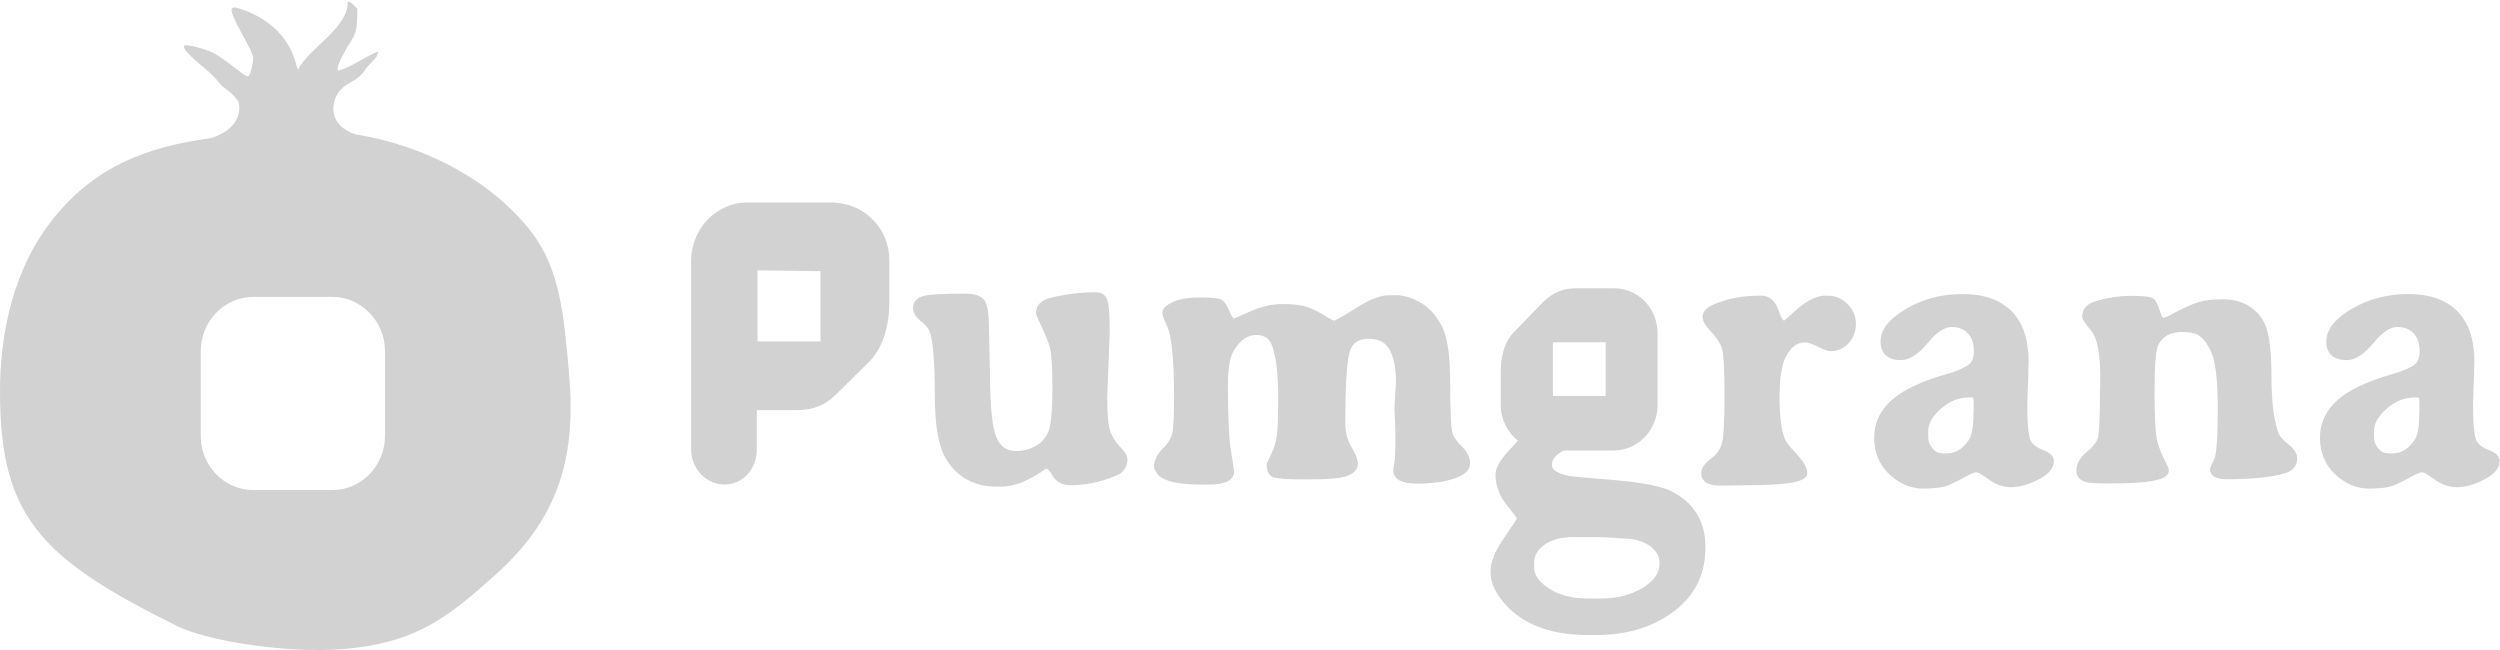
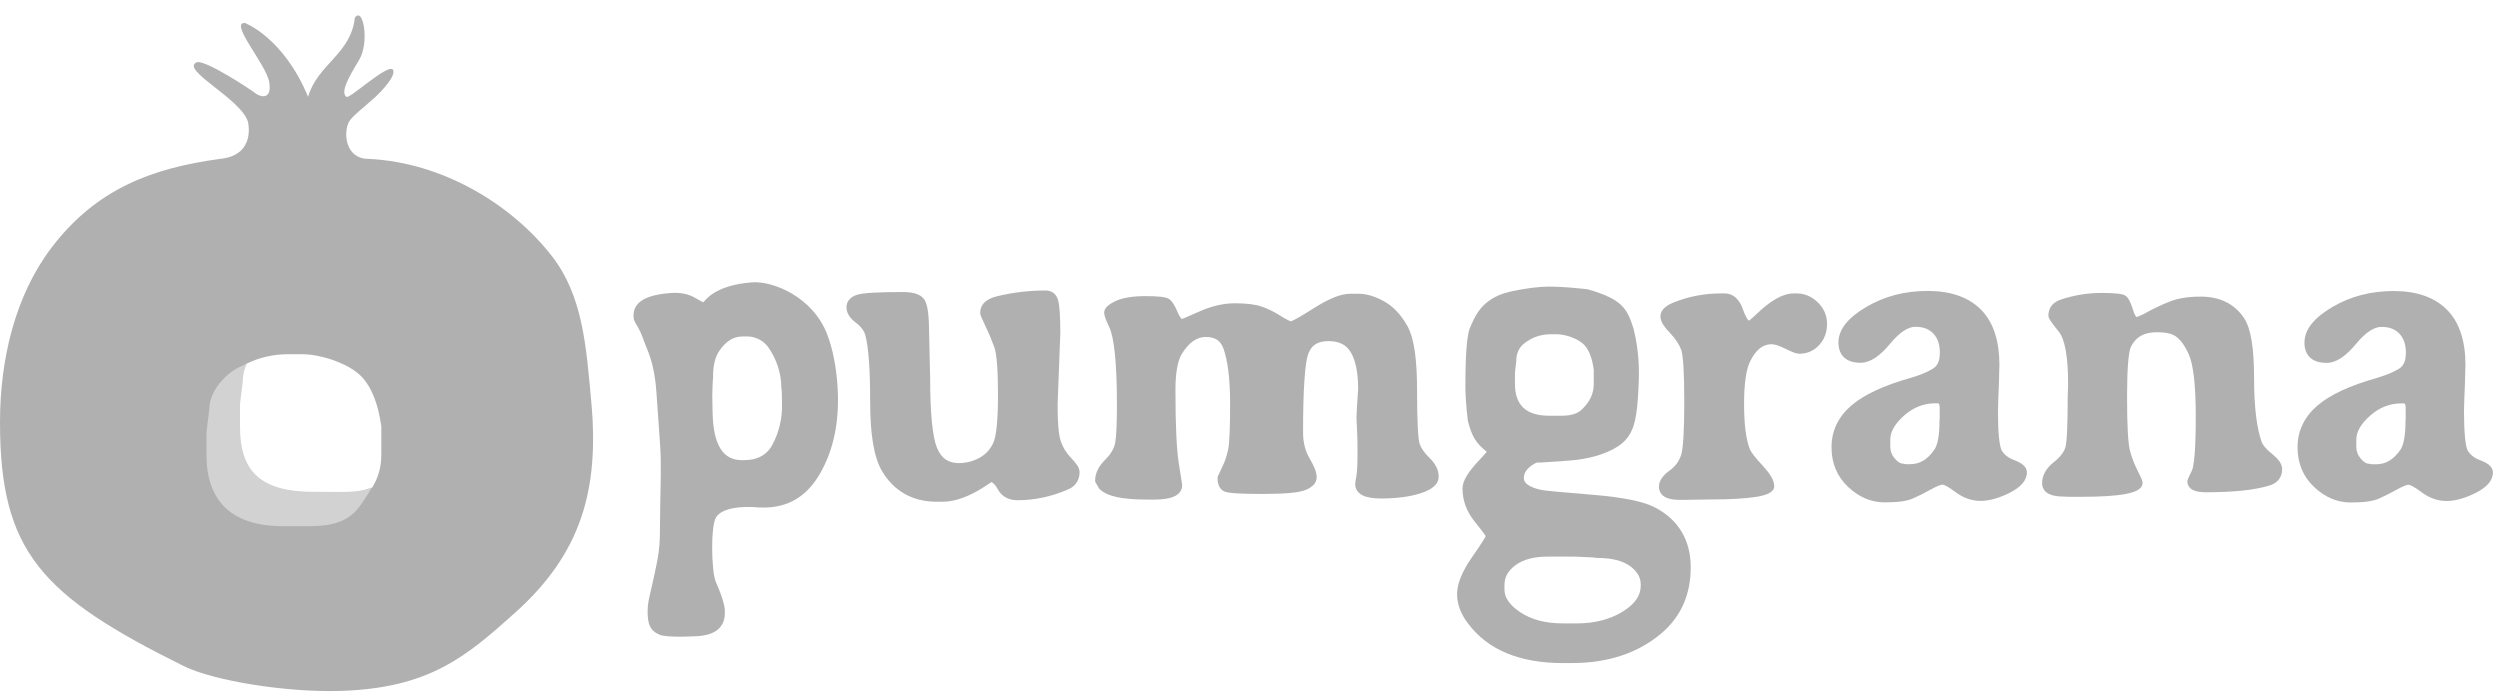
- <svg xmlns="http://www.w3.org/2000/svg" width="100px" height="26px" viewBox="0 0 100 26" version="1.1">
+ <svg xmlns="http://www.w3.org/2000/svg" width="100px" height="28px" viewBox="0 0 100 28" version="1.1">
  <defs />
-   <g id="Plugin" stroke="none" stroke-width="1" fill="none" fill-rule="evenodd">
-     <g id="Plugin-opened_bookmarks" transform="translate(-1316, -974)" fill="#d2d2d2">
-       <g id="footer" transform="translate(1008, 957)">
+   <g id="Page-1" stroke="none" stroke-width="1" fill="none" fill-rule="evenodd">
+     <g id="Plugin-opened_firstlist-ContentHover" transform="translate(-334, -858)">
+       <g id="Footer" transform="translate(26, 841)">
        <g id="Logo-grey" transform="translate(308, 17)">
-           <path d="M44.783,17.849 C44.607,17.665 44.482,17.462 44.406,17.235 C44.331,17.02 44.288,16.563 44.289,15.896 L44.39,13.256 L44.39,13.251 C44.388,12.645 44.366,12.255 44.307,12.046 C44.278,11.938 44.222,11.844 44.139,11.78 C44.057,11.718 43.954,11.689 43.845,11.691 C43.24,11.691 42.647,11.76 42.068,11.901 C41.877,11.946 41.724,12.014 41.613,12.116 C41.501,12.218 41.439,12.364 41.441,12.518 C41.446,12.587 41.466,12.62 41.497,12.701 C41.528,12.779 41.576,12.879 41.638,13.009 C41.76,13.26 41.867,13.516 41.961,13.779 C42.046,14.009 42.098,14.608 42.096,15.529 C42.098,16.45 42.033,17.051 41.93,17.281 C41.82,17.53 41.654,17.714 41.419,17.844 C41.181,17.975 40.924,18.042 40.645,18.042 C40.25,18.035 40.008,17.864 39.846,17.467 C39.688,17.071 39.599,16.209 39.599,14.918 L39.562,13.28 C39.558,12.646 39.52,12.254 39.398,12.04 C39.256,11.82 38.979,11.748 38.592,11.746 C38.129,11.746 37.755,11.756 37.473,11.772 C37.189,11.791 37,11.813 36.882,11.858 C36.667,11.928 36.516,12.098 36.52,12.314 C36.522,12.532 36.657,12.719 36.876,12.883 C37.066,13.027 37.174,13.182 37.219,13.353 C37.332,13.788 37.393,14.606 37.391,15.785 C37.393,16.977 37.527,17.819 37.825,18.33 C38.266,19.079 38.958,19.464 39.846,19.464 L39.857,19.464 L40.065,19.464 C40.501,19.463 40.984,19.292 41.52,18.961 L41.852,18.741 C41.907,18.758 41.998,18.835 42.096,19.015 C42.236,19.274 42.496,19.41 42.811,19.409 C43.449,19.409 44.073,19.274 44.684,19.008 C44.948,18.898 45.104,18.659 45.098,18.366 C45.089,18.194 44.974,18.053 44.783,17.849" id="Fill-2" />
-           <path d="M58.472,17.857 C58.281,17.674 58.161,17.498 58.102,17.333 C58.078,17.269 58.05,17.053 58.035,16.725 C58.017,16.396 58.008,15.947 58.008,15.378 C58.008,14.228 57.901,13.447 57.654,13.001 C57.42,12.584 57.134,12.275 56.792,12.088 C56.462,11.905 56.149,11.81 55.853,11.81 L55.543,11.81 C55.196,11.811 54.765,11.992 54.22,12.334 C53.955,12.503 53.746,12.628 53.598,12.711 C53.524,12.753 53.466,12.783 53.424,12.802 C53.403,12.811 53.385,12.817 53.376,12.822 L53.369,12.822 C53.355,12.821 53.312,12.808 53.255,12.779 C53.187,12.746 53.094,12.693 52.981,12.621 C52.743,12.471 52.509,12.356 52.278,12.279 C52.038,12.197 51.716,12.162 51.305,12.161 C50.885,12.161 50.448,12.263 49.997,12.462 C49.778,12.559 49.612,12.632 49.5,12.68 C49.444,12.703 49.402,12.721 49.372,12.734 C49.366,12.736 49.362,12.737 49.357,12.74 C49.348,12.735 49.334,12.725 49.313,12.7 C49.278,12.66 49.237,12.584 49.193,12.48 C49.095,12.248 49.007,12.094 48.886,12.005 C48.805,11.953 48.711,11.938 48.568,11.92 C48.426,11.905 48.243,11.898 48.013,11.898 C47.549,11.898 47.188,11.953 46.923,12.075 C46.794,12.135 46.696,12.194 46.623,12.26 C46.549,12.325 46.493,12.408 46.493,12.509 C46.498,12.634 46.562,12.781 46.681,13.04 C46.86,13.408 46.966,14.382 46.963,15.901 C46.963,16.605 46.94,17.077 46.899,17.296 C46.861,17.501 46.742,17.708 46.532,17.918 C46.293,18.152 46.16,18.413 46.16,18.693 C46.16,18.713 46.166,18.735 46.177,18.753 L46.3,18.967 L46.319,18.991 C46.602,19.275 47.169,19.379 48.048,19.384 L48.341,19.384 C48.653,19.383 48.891,19.35 49.067,19.271 C49.245,19.196 49.368,19.04 49.365,18.852 C49.363,18.824 49.36,18.813 49.354,18.774 C49.339,18.665 49.301,18.423 49.239,18.043 C49.159,17.552 49.117,16.653 49.117,15.358 C49.115,14.719 49.202,14.271 49.347,14.031 C49.615,13.594 49.906,13.401 50.237,13.399 C50.588,13.407 50.771,13.532 50.881,13.819 C51.041,14.265 51.128,14.94 51.128,15.836 C51.128,16.737 51.103,17.308 51.061,17.517 C51.016,17.741 50.956,17.929 50.885,18.083 L50.676,18.531 C50.668,18.547 50.666,18.563 50.666,18.581 C50.662,18.801 50.731,18.991 50.897,19.077 C50.995,19.123 51.132,19.137 51.371,19.156 C51.605,19.17 51.923,19.177 52.327,19.177 C53.141,19.175 53.654,19.136 53.913,19.028 C54.032,18.978 54.129,18.918 54.201,18.841 C54.272,18.765 54.316,18.665 54.314,18.561 C54.313,18.37 54.218,18.149 54.047,17.858 C53.894,17.596 53.815,17.29 53.813,16.929 C53.812,15.352 53.881,14.365 54,14.032 C54.119,13.706 54.335,13.558 54.745,13.551 C55.16,13.555 55.418,13.696 55.581,13.984 C55.749,14.284 55.84,14.728 55.84,15.316 L55.794,16.012 L55.778,16.366 L55.778,16.376 L55.809,17.046 C55.815,17.18 55.816,17.422 55.816,17.768 C55.816,18.11 55.802,18.359 55.776,18.505 C55.748,18.668 55.733,18.756 55.731,18.813 C55.728,18.994 55.839,19.152 56.006,19.23 C56.173,19.31 56.395,19.344 56.686,19.344 C57.254,19.344 57.739,19.281 58.142,19.151 C58.343,19.086 58.502,19.009 58.618,18.912 C58.731,18.814 58.805,18.685 58.803,18.54 C58.805,18.293 58.682,18.062 58.472,17.857" id="Fill-10" />
-           <path d="M73.891,12.152 C73.669,11.938 73.409,11.825 73.127,11.827 L73.005,11.827 C72.598,11.828 72.152,12.095 71.632,12.592 C71.542,12.68 71.468,12.746 71.416,12.787 C71.389,12.807 71.37,12.821 71.356,12.828 C71.343,12.818 71.312,12.787 71.277,12.728 C71.234,12.657 71.186,12.548 71.137,12.405 C71.016,12.047 70.779,11.822 70.467,11.827 L70.328,11.827 C69.718,11.827 69.135,11.938 68.583,12.162 C68.438,12.22 68.324,12.288 68.239,12.371 C68.155,12.453 68.101,12.561 68.103,12.677 C68.109,12.871 68.237,13.052 68.455,13.282 C68.661,13.495 68.796,13.703 68.87,13.905 C68.901,13.991 68.934,14.209 68.951,14.529 C68.971,14.85 68.981,15.28 68.981,15.817 C68.983,16.887 68.937,17.56 68.866,17.773 C68.789,18.003 68.652,18.191 68.44,18.345 C68.2,18.522 68.052,18.709 68.048,18.933 C68.045,19.093 68.13,19.24 68.268,19.315 C68.404,19.393 68.583,19.423 68.81,19.424 L68.955,19.424 L69.899,19.409 C70.661,19.409 71.234,19.376 71.627,19.313 C71.821,19.281 71.972,19.241 72.086,19.186 C72.141,19.157 72.189,19.126 72.228,19.083 C72.266,19.04 72.293,18.979 72.292,18.916 C72.286,18.685 72.131,18.454 71.856,18.152 C71.589,17.87 71.432,17.657 71.397,17.563 C71.258,17.222 71.182,16.664 71.182,15.901 C71.18,15.137 71.264,14.603 71.409,14.319 C71.628,13.882 71.88,13.698 72.195,13.696 C72.297,13.694 72.472,13.747 72.698,13.859 C72.939,13.978 73.088,14.043 73.214,14.047 C73.498,14.047 73.749,13.938 73.943,13.728 C74.137,13.518 74.237,13.25 74.236,12.949 C74.237,12.641 74.116,12.367 73.891,12.152" id="Fill-11" />
-           <path d="M82.021,18.168 C81.941,18.1 81.835,18.043 81.701,17.992 C81.463,17.903 81.311,17.779 81.227,17.626 C81.194,17.566 81.153,17.401 81.129,17.156 C81.105,16.91 81.092,16.582 81.092,16.171 C81.092,16.052 81.097,15.907 81.103,15.739 C81.111,15.568 81.117,15.402 81.124,15.242 L81.131,15.059 L81.131,15.055 C81.131,14.928 81.134,14.805 81.138,14.685 L81.145,14.501 L81.145,14.495 C81.145,13.6 80.923,12.907 80.461,12.444 C79.998,11.986 79.339,11.761 78.504,11.762 C77.669,11.762 76.915,11.956 76.25,12.348 C75.592,12.735 75.224,13.162 75.222,13.655 C75.22,13.887 75.289,14.086 75.438,14.218 C75.586,14.35 75.791,14.405 76.043,14.406 C76.399,14.402 76.749,14.154 77.125,13.702 C77.48,13.271 77.798,13.078 78.056,13.081 C78.349,13.082 78.559,13.166 78.715,13.333 C78.872,13.5 78.953,13.726 78.953,14.037 C78.951,14.347 78.864,14.521 78.693,14.626 C78.494,14.746 78.225,14.859 77.887,14.958 C76.882,15.242 76.147,15.583 75.677,15.995 C75.208,16.405 74.965,16.92 74.966,17.512 C74.965,18.098 75.173,18.597 75.578,18.975 C75.977,19.35 76.428,19.543 76.916,19.543 L76.919,19.543 C77.386,19.543 77.724,19.502 77.953,19.402 C78.159,19.313 78.378,19.203 78.615,19.071 C78.841,18.943 79.006,18.886 79.056,18.889 C79.066,18.887 79.127,18.904 79.209,18.95 C79.293,18.997 79.402,19.069 79.533,19.166 C79.817,19.379 80.127,19.489 80.45,19.488 C80.774,19.488 81.132,19.386 81.523,19.19 C81.719,19.089 81.875,18.981 81.984,18.858 C82.092,18.735 82.157,18.59 82.157,18.437 C82.157,18.33 82.1,18.236 82.021,18.168 L82.021,18.168 Z M77.617,18.121 C77.514,18.12 77.41,18.069 77.294,17.93 C77.181,17.795 77.129,17.651 77.129,17.48 L77.129,17.233 C77.129,16.956 77.284,16.663 77.632,16.351 C77.979,16.046 78.355,15.898 78.781,15.896 L78.874,15.896 C78.907,15.901 78.907,15.902 78.919,15.916 C78.93,15.935 78.946,15.984 78.946,16.068 L78.946,16.484 L78.94,16.559 L78.938,16.571 C78.941,17.092 78.864,17.443 78.75,17.604 C78.496,17.97 78.21,18.136 77.863,18.137 L77.699,18.137 L77.641,18.125 L77.617,18.121 L77.617,18.121 Z" id="Fill-12" />
-           <path d="M91.51,17.75 C91.294,17.58 91.172,17.425 91.134,17.313 C90.952,16.804 90.855,16.013 90.857,14.951 C90.854,13.872 90.746,13.154 90.489,12.762 C90.139,12.233 89.589,11.967 88.885,11.97 C88.439,11.97 88.06,12.029 87.748,12.152 C87.451,12.272 87.181,12.399 86.938,12.533 C86.725,12.656 86.566,12.715 86.525,12.719 C86.505,12.706 86.447,12.613 86.401,12.453 C86.324,12.214 86.258,12.057 86.157,11.96 C86.073,11.892 85.98,11.879 85.832,11.859 C85.685,11.842 85.491,11.834 85.243,11.834 C84.743,11.834 84.251,11.913 83.768,12.07 C83.622,12.116 83.501,12.189 83.414,12.293 C83.33,12.395 83.288,12.527 83.288,12.669 C83.291,12.725 83.307,12.751 83.324,12.788 C83.38,12.89 83.493,13.044 83.677,13.271 C83.883,13.516 84.017,14.171 84.013,15.199 L83.998,15.682 C83.998,16.208 83.988,16.624 83.975,16.934 C83.961,17.242 83.936,17.448 83.909,17.525 C83.859,17.693 83.72,17.879 83.479,18.069 C83.21,18.281 83.055,18.543 83.057,18.836 C83.053,19 83.146,19.148 83.288,19.222 C83.431,19.298 83.617,19.327 83.856,19.328 L84.052,19.336 L84.496,19.336 C85.214,19.336 85.755,19.303 86.124,19.234 C86.308,19.199 86.452,19.157 86.56,19.098 C86.664,19.042 86.753,18.949 86.753,18.821 C86.75,18.753 86.73,18.715 86.701,18.643 C86.671,18.574 86.628,18.485 86.571,18.375 C86.461,18.164 86.368,17.926 86.293,17.658 C86.223,17.416 86.182,16.74 86.182,15.677 C86.182,15.145 86.195,14.72 86.221,14.406 C86.244,14.093 86.288,13.885 86.324,13.816 C86.504,13.456 86.796,13.285 87.273,13.28 C87.557,13.28 87.763,13.318 87.887,13.381 C88.088,13.479 88.282,13.711 88.454,14.094 C88.618,14.453 88.712,15.226 88.711,16.375 C88.711,16.952 88.697,17.41 88.671,17.748 C88.647,18.083 88.605,18.305 88.567,18.376 C88.516,18.485 88.476,18.566 88.45,18.622 C88.438,18.651 88.427,18.674 88.421,18.691 C88.417,18.701 88.413,18.708 88.411,18.715 C88.409,18.727 88.404,18.723 88.401,18.765 C88.399,18.903 88.483,19.028 88.605,19.085 C88.727,19.145 88.88,19.168 89.077,19.17 C90.102,19.168 90.876,19.09 91.415,18.924 C91.561,18.88 91.682,18.809 91.765,18.703 C91.849,18.599 91.891,18.463 91.889,18.318 C91.885,18.11 91.742,17.938 91.51,17.75" id="Fill-13" />
-           <path d="M99.852,18.168 C99.771,18.099 99.666,18.043 99.531,17.992 C99.293,17.903 99.142,17.779 99.058,17.626 C99.025,17.566 98.983,17.401 98.961,17.156 C98.936,16.91 98.923,16.582 98.923,16.171 C98.923,16.052 98.927,15.907 98.935,15.739 C98.942,15.568 98.948,15.402 98.954,15.242 L98.961,15.059 L98.961,15.053 C98.961,14.929 98.965,14.805 98.969,14.685 L98.977,14.501 L98.977,14.495 C98.979,13.6 98.754,12.908 98.29,12.444 C97.83,11.986 97.17,11.762 96.335,11.762 C95.501,11.762 94.746,11.956 94.081,12.348 C93.421,12.735 93.056,13.162 93.051,13.655 C93.05,13.887 93.12,14.086 93.268,14.219 C93.417,14.35 93.623,14.406 93.875,14.406 C94.229,14.402 94.58,14.154 94.955,13.702 C95.309,13.271 95.627,13.078 95.887,13.081 C96.179,13.082 96.39,13.166 96.546,13.333 C96.703,13.5 96.783,13.726 96.785,14.037 C96.782,14.347 96.694,14.522 96.525,14.626 C96.326,14.746 96.056,14.859 95.717,14.958 C94.713,15.243 93.977,15.583 93.508,15.995 C93.039,16.405 92.797,16.92 92.798,17.512 C92.797,18.097 93.003,18.596 93.409,18.975 C93.808,19.35 94.26,19.543 94.747,19.543 L94.751,19.543 C95.218,19.543 95.556,19.502 95.785,19.402 C95.989,19.313 96.209,19.203 96.446,19.071 C96.672,18.943 96.835,18.886 96.885,18.889 C96.897,18.887 96.959,18.904 97.04,18.95 C97.124,18.997 97.232,19.069 97.364,19.166 C97.647,19.378 97.956,19.488 98.282,19.488 C98.607,19.488 98.962,19.386 99.354,19.19 C99.552,19.089 99.706,18.981 99.815,18.858 C99.924,18.735 99.988,18.59 99.988,18.437 C99.988,18.33 99.931,18.236 99.852,18.168 L99.852,18.168 Z M96.777,16.068 L96.777,16.484 L96.771,16.559 L96.769,16.571 C96.771,17.092 96.696,17.443 96.581,17.604 C96.327,17.97 96.041,18.136 95.695,18.137 L95.53,18.137 L95.472,18.123 L95.447,18.121 C95.344,18.12 95.241,18.069 95.125,17.93 C95.011,17.795 94.959,17.651 94.959,17.48 L94.959,17.233 C94.957,16.956 95.115,16.663 95.464,16.351 C95.808,16.046 96.186,15.898 96.612,15.896 L96.704,15.896 C96.74,15.901 96.736,15.902 96.75,15.916 C96.761,15.935 96.778,15.984 96.777,16.068 L96.777,16.068 Z" id="Fill-14" />
-           <path d="M35.573,10.391 C35.573,9.172 34.613,8.168 33.405,8.11 C33.401,8.105 33.4,8.102 33.396,8.098 L29.892,8.098 C28.662,8.098 27.645,9.151 27.645,10.422 L27.645,17.984 C27.645,18.753 28.252,19.381 28.981,19.381 C29.725,19.381 30.271,18.753 30.271,17.984 L30.271,16.405 L31.909,16.405 C32.517,16.405 33.033,16.202 33.474,15.746 L34.794,14.442 C35.305,13.931 35.583,12.995 35.571,12.1 L35.573,12.098 L35.573,10.391 L35.573,10.391 Z M32.821,13.658 L30.302,13.658 L30.302,10.814 L32.821,10.847 L32.821,13.658 L32.821,13.658 Z" id="Fill-15" />
-           <path d="M66.933,19.69 C66.504,19.455 65.737,19.3 64.609,19.207 C63.493,19.118 62.856,19.057 62.731,19.032 C62.497,18.982 62.323,18.913 62.219,18.836 C62.115,18.759 62.079,18.687 62.078,18.597 C62.078,18.395 62.194,18.219 62.483,18.055 C62.496,18.046 62.528,18.034 62.571,18.021 L62.704,18.021 L62.704,18.02 L64.548,18.02 C65.521,18.02 66.302,17.197 66.302,16.203 L66.302,13.321 C66.302,12.34 65.543,11.531 64.548,11.531 L63.013,11.531 L63.013,11.532 C62.52,11.535 62.103,11.714 61.746,12.057 L60.554,13.29 C60.205,13.634 60.04,14.204 60.031,14.797 L60.029,14.799 L60.029,16.205 C60.029,16.773 60.297,17.291 60.713,17.628 C60.632,17.722 60.533,17.832 60.411,17.96 C60.031,18.369 59.825,18.687 59.821,18.971 C59.819,19.42 59.974,19.834 60.274,20.202 C60.417,20.378 60.525,20.515 60.593,20.611 C60.629,20.66 60.654,20.697 60.671,20.724 C60.674,20.727 60.676,20.731 60.677,20.734 C60.659,20.769 60.614,20.847 60.55,20.944 C60.462,21.08 60.335,21.267 60.17,21.506 C59.81,22.025 59.622,22.472 59.62,22.86 C59.62,23.231 59.756,23.594 60.02,23.94 C60.748,24.918 61.925,25.401 63.516,25.401 L63.843,25.401 C65.182,25.401 66.293,25.031 67.159,24.289 C67.862,23.684 68.219,22.874 68.217,21.886 C68.222,20.896 67.782,20.145 66.933,19.69 L66.933,19.69 Z M62.116,13.69 L64.227,13.69 L64.227,15.837 L62.116,15.837 L62.116,13.69 Z M66.379,22.565 C66.377,22.918 66.168,23.231 65.7,23.517 C65.231,23.798 64.681,23.94 64.044,23.94 L63.502,23.94 C62.876,23.94 62.364,23.804 61.958,23.538 C61.546,23.267 61.364,22.988 61.364,22.701 L61.364,22.516 C61.366,22.235 61.493,22.004 61.776,21.794 C62.055,21.59 62.441,21.484 62.943,21.484 L63.957,21.484 L64.614,21.512 L64.761,21.531 L64.773,21.532 C65.313,21.532 65.715,21.636 65.981,21.828 C66.256,22.029 66.377,22.245 66.379,22.506 L66.379,22.565 L66.379,22.565 Z" id="Fill-16" />
-           <path d="M22.76,14.907 C22.56,12.703 22.428,10.793 21.245,9.266 C19.736,7.32 17.148,5.845 14.231,5.377 C12.885,4.923 13.453,3.839 13.453,3.839 C13.762,3.251 14.275,3.342 14.627,2.761 C14.687,2.663 14.992,2.366 15.051,2.286 C15.079,2.203 15.146,2.104 15.109,2.068 C14.726,2.195 13.907,2.778 13.5,2.822 C13.504,2.659 13.517,2.55 13.905,1.852 C14.321,1.301 14.277,1.028 14.297,0.349 C14.223,0.297 14.041,0.047 13.91,0.068 C13.931,1.131 12.335,1.931 11.923,2.787 C11.848,2.645 11.83,2.439 11.754,2.281 C11.377,1.206 10.396,0.559 9.413,0.295 L9.316,0.311 C9.006,0.385 10.152,2.02 10.128,2.34 C10.103,2.658 9.972,3.209 9.868,3.019 C9.976,3.215 8.93,2.291 8.505,2.101 C8.08,1.91 7.617,1.829 7.617,1.829 C6.768,1.641 8.239,2.751 8.407,2.923 C8.587,3.106 8.685,3.196 8.795,3.349 C8.903,3.502 9.418,3.778 9.544,4.095 C9.544,4.095 9.846,5.05 8.472,5.518 C5.902,5.868 3.716,6.641 1.969,8.952 C0.581,10.788 0,13.236 0,15.651 C0,20.631 1.581,22.322 7.082,25.042 C8.218,25.602 11.02,26.059 13.103,25.994 C16.535,25.887 17.946,24.667 19.831,22.978 C22.368,20.705 23.061,18.252 22.76,14.907 Z M10.132,11.875 C8.982,11.875 8.03,12.845 8.03,14.05 L8.03,17.429 C8.03,18.647 8.982,19.602 10.132,19.602 L13.299,19.602 C14.435,19.602 15.401,18.647 15.401,17.429 L15.401,14.05 C15.401,12.845 14.435,11.875 13.299,11.875 L10.132,11.875 Z" id="Fill-17" />
+           <path d="M42.431,17.646 C42.349,17.413 42.302,16.916 42.304,16.192 L42.413,13.321 C42.411,12.657 42.387,12.234 42.323,12.006 C42.291,11.889 42.231,11.786 42.14,11.718 C42.051,11.651 41.939,11.619 41.821,11.62 C41.163,11.62 40.518,11.696 39.889,11.849 C39.682,11.897 39.516,11.971 39.395,12.083 C39.273,12.194 39.205,12.352 39.208,12.519 C39.213,12.595 39.234,12.63 39.268,12.719 C39.302,12.803 39.354,12.912 39.421,13.053 C39.554,13.326 39.67,13.605 39.773,13.89 C39.865,14.14 39.922,14.791 39.919,15.792 C39.922,16.794 39.851,17.446 39.739,17.696 C39.62,17.967 39.439,18.167 39.184,18.309 C38.925,18.451 38.645,18.524 38.342,18.524 C37.913,18.516 37.65,18.33 37.474,17.899 C37.302,17.469 37.206,16.532 37.206,15.128 L37.165,13.348 C37.161,12.659 37.12,12.233 36.987,12 C36.833,11.761 36.531,11.682 36.111,11.681 C35.607,11.681 35.202,11.691 34.895,11.709 C34.586,11.73 34.381,11.754 34.252,11.802 C34.018,11.878 33.854,12.063 33.859,12.298 C33.861,12.534 34.008,12.738 34.245,12.916 C34.452,13.073 34.57,13.241 34.618,13.427 C34.741,13.9 34.808,14.789 34.806,16.071 C34.808,17.367 34.953,18.282 35.277,18.837 C35.756,19.651 36.509,20.07 37.474,20.07 L37.712,20.07 C38.186,20.068 38.711,19.882 39.293,19.523 L39.654,19.284 C39.714,19.302 39.813,19.385 39.919,19.582 C40.072,19.863 40.355,20.011 40.697,20.009 C41.39,20.009 42.069,19.863 42.732,19.573 C43.019,19.454 43.189,19.194 43.183,18.876 C43.173,18.689 43.048,18.536 42.84,18.314 C42.649,18.114 42.513,17.894 42.431,17.646 Z" id="Fill-2" fill="#B0B0B0" />
+           <path d="M57.187,18.323 C56.979,18.124 56.849,17.933 56.785,17.753 C56.759,17.683 56.728,17.449 56.712,17.093 C56.692,16.735 56.683,16.247 56.683,15.628 C56.683,14.378 56.566,13.529 56.298,13.045 C56.044,12.592 55.732,12.256 55.361,12.052 C55.002,11.854 54.662,11.75 54.34,11.75 L54.004,11.75 C53.626,11.751 53.157,11.947 52.565,12.32 C52.277,12.503 52.05,12.639 51.889,12.729 C51.808,12.775 51.745,12.808 51.7,12.828 C51.677,12.838 51.657,12.845 51.648,12.85 L51.64,12.85 C51.625,12.849 51.578,12.835 51.516,12.803 C51.442,12.768 51.341,12.709 51.218,12.632 C50.96,12.469 50.706,12.343 50.454,12.259 C50.193,12.171 49.843,12.132 49.397,12.131 C48.94,12.131 48.465,12.242 47.975,12.459 C47.736,12.564 47.557,12.644 47.435,12.696 C47.373,12.721 47.328,12.741 47.296,12.754 C47.289,12.757 47.284,12.758 47.279,12.761 C47.27,12.756 47.254,12.744 47.231,12.717 C47.193,12.674 47.148,12.592 47.101,12.478 C46.994,12.226 46.898,12.058 46.767,11.962 C46.679,11.906 46.577,11.89 46.421,11.869 C46.268,11.854 46.068,11.845 45.818,11.845 C45.314,11.845 44.922,11.906 44.633,12.038 C44.494,12.103 44.387,12.167 44.307,12.239 C44.228,12.309 44.166,12.399 44.166,12.509 C44.171,12.645 44.241,12.805 44.37,13.087 C44.565,13.487 44.68,14.546 44.677,16.196 C44.677,16.962 44.652,17.475 44.607,17.713 C44.566,17.936 44.437,18.161 44.208,18.389 C43.949,18.644 43.804,18.927 43.804,19.231 C43.804,19.253 43.811,19.277 43.822,19.297 L43.957,19.53 L43.976,19.555 C44.284,19.864 44.901,19.978 45.856,19.983 L46.175,19.983 C46.514,19.982 46.773,19.946 46.964,19.859 C47.157,19.778 47.291,19.609 47.287,19.404 C47.286,19.374 47.283,19.362 47.276,19.32 C47.26,19.201 47.218,18.938 47.151,18.525 C47.064,17.991 47.018,17.014 47.018,15.606 C47.016,14.912 47.111,14.425 47.268,14.164 C47.56,13.689 47.876,13.479 48.236,13.477 C48.617,13.486 48.816,13.622 48.935,13.934 C49.11,14.418 49.204,15.152 49.204,16.126 C49.204,17.105 49.177,17.727 49.131,17.953 C49.083,18.196 49.018,18.401 48.94,18.568 L48.713,19.055 C48.704,19.073 48.702,19.09 48.702,19.11 C48.698,19.348 48.773,19.555 48.953,19.649 C49.06,19.699 49.209,19.714 49.468,19.735 C49.723,19.75 50.068,19.758 50.508,19.758 C51.393,19.755 51.949,19.713 52.231,19.596 C52.361,19.541 52.467,19.476 52.545,19.393 C52.622,19.31 52.669,19.201 52.668,19.088 C52.666,18.881 52.562,18.64 52.377,18.324 C52.211,18.039 52.125,17.706 52.123,17.314 C52.121,15.6 52.197,14.528 52.326,14.166 C52.455,13.811 52.69,13.65 53.136,13.643 C53.587,13.647 53.868,13.8 54.044,14.113 C54.228,14.439 54.326,14.922 54.326,15.561 L54.276,16.318 L54.259,16.702 L54.259,16.713 L54.292,17.442 C54.299,17.587 54.3,17.85 54.3,18.226 C54.3,18.598 54.284,18.868 54.257,19.027 C54.226,19.204 54.209,19.3 54.208,19.362 C54.205,19.559 54.325,19.731 54.506,19.815 C54.688,19.902 54.93,19.939 55.246,19.939 C55.863,19.939 56.39,19.871 56.828,19.729 C57.047,19.659 57.219,19.575 57.345,19.469 C57.468,19.364 57.549,19.223 57.547,19.066 C57.549,18.797 57.415,18.545 57.187,18.323" id="Fill-10" fill="#B0B0B0" />
+           <path d="M72.708,12.091 C72.466,11.859 72.184,11.736 71.877,11.737 L71.744,11.737 C71.302,11.739 70.817,12.029 70.252,12.57 C70.154,12.666 70.074,12.737 70.018,12.781 C69.988,12.803 69.967,12.819 69.953,12.826 C69.938,12.815 69.904,12.781 69.867,12.717 C69.82,12.64 69.767,12.521 69.714,12.367 C69.583,11.978 69.325,11.732 68.986,11.737 L68.835,11.737 C68.172,11.737 67.538,11.859 66.938,12.102 C66.781,12.165 66.656,12.239 66.564,12.329 C66.473,12.418 66.414,12.536 66.416,12.662 C66.422,12.873 66.562,13.069 66.799,13.319 C67.022,13.551 67.17,13.777 67.25,13.997 C67.284,14.09 67.319,14.327 67.338,14.675 C67.36,15.023 67.371,15.491 67.371,16.075 C67.372,17.238 67.323,17.969 67.245,18.201 C67.162,18.451 67.013,18.656 66.782,18.823 C66.522,19.015 66.361,19.219 66.357,19.461 C66.353,19.635 66.445,19.796 66.596,19.877 C66.743,19.962 66.938,19.994 67.185,19.995 L67.342,19.995 L68.368,19.979 C69.197,19.979 69.82,19.944 70.247,19.875 C70.458,19.84 70.622,19.797 70.746,19.737 C70.805,19.706 70.858,19.672 70.9,19.624 C70.942,19.578 70.971,19.512 70.969,19.444 C70.963,19.192 70.794,18.941 70.496,18.613 C70.205,18.306 70.035,18.075 69.997,17.973 C69.845,17.602 69.763,16.995 69.763,16.166 C69.761,15.336 69.852,14.755 70.009,14.447 C70.247,13.971 70.522,13.771 70.864,13.769 C70.975,13.767 71.165,13.824 71.411,13.947 C71.673,14.076 71.835,14.147 71.971,14.15 C72.28,14.151 72.554,14.032 72.765,13.804 C72.975,13.576 73.084,13.284 73.082,12.957 C73.084,12.623 72.952,12.325 72.708,12.091" id="Fill-11" fill="#B0B0B0" />
+           <path d="M80.929,18.601 C80.842,18.527 80.726,18.465 80.581,18.41 C80.323,18.312 80.158,18.178 80.066,18.012 C80.03,17.946 79.986,17.767 79.959,17.501 C79.933,17.233 79.919,16.876 79.919,16.43 C79.919,16.301 79.924,16.143 79.932,15.961 C79.94,15.774 79.946,15.594 79.954,15.42 L79.961,15.222 L79.961,15.217 C79.961,15.079 79.965,14.945 79.969,14.815 L79.977,14.615 L79.977,14.608 C79.977,13.636 79.736,12.882 79.234,12.379 C78.73,11.881 78.014,11.636 77.106,11.637 C76.199,11.637 75.379,11.849 74.656,12.275 C73.941,12.696 73.541,13.159 73.538,13.695 C73.537,13.947 73.612,14.164 73.774,14.308 C73.934,14.451 74.158,14.51 74.431,14.511 C74.818,14.507 75.199,14.237 75.607,13.746 C75.993,13.278 76.339,13.068 76.62,13.072 C76.937,13.073 77.166,13.164 77.336,13.345 C77.506,13.526 77.594,13.772 77.594,14.111 C77.592,14.447 77.497,14.637 77.311,14.751 C77.096,14.882 76.803,15.004 76.435,15.112 C75.343,15.42 74.544,15.791 74.033,16.239 C73.524,16.684 73.259,17.244 73.261,17.888 C73.259,18.525 73.485,19.067 73.926,19.478 C74.359,19.886 74.85,20.095 75.38,20.095 L75.383,20.095 C75.891,20.095 76.259,20.05 76.507,19.943 C76.731,19.846 76.97,19.726 77.227,19.582 C77.472,19.443 77.652,19.381 77.706,19.385 C77.717,19.383 77.784,19.401 77.873,19.451 C77.963,19.502 78.082,19.581 78.224,19.686 C78.533,19.917 78.87,20.036 79.222,20.036 C79.573,20.035 79.963,19.924 80.388,19.712 C80.601,19.602 80.771,19.485 80.889,19.35 C81.007,19.217 81.077,19.059 81.077,18.894 C81.077,18.777 81.015,18.675 80.929,18.601 L80.929,18.601 L80.929,18.601 Z M76.142,18.55 C76.031,18.549 75.917,18.493 75.791,18.342 C75.668,18.195 75.612,18.039 75.611,17.853 L75.611,17.584 C75.611,17.284 75.78,16.965 76.159,16.626 C76.535,16.294 76.944,16.134 77.407,16.132 L77.508,16.132 C77.545,16.136 77.544,16.138 77.557,16.153 C77.569,16.173 77.587,16.227 77.587,16.318 L77.587,16.771 L77.58,16.852 L77.578,16.865 C77.581,17.432 77.498,17.813 77.373,17.988 C77.098,18.386 76.786,18.566 76.41,18.567 L76.231,18.567 L76.168,18.554 L76.142,18.55 L76.142,18.55 Z" id="Fill-12" fill="#B0B0B0" />
+           <path d="M90.874,18.148 C90.639,17.962 90.506,17.795 90.465,17.672 C90.267,17.119 90.162,16.259 90.163,15.104 C90.16,13.932 90.043,13.151 89.763,12.726 C89.383,12.151 88.785,11.861 88.02,11.865 C87.535,11.865 87.124,11.929 86.784,12.063 C86.462,12.193 86.168,12.331 85.904,12.477 C85.672,12.61 85.5,12.675 85.455,12.679 C85.434,12.665 85.371,12.564 85.32,12.39 C85.236,12.13 85.164,11.96 85.054,11.853 C84.964,11.779 84.863,11.766 84.701,11.744 C84.542,11.725 84.331,11.717 84.062,11.717 C83.518,11.717 82.984,11.803 82.458,11.974 C82.299,12.024 82.168,12.102 82.073,12.215 C81.982,12.326 81.936,12.47 81.936,12.625 C81.939,12.685 81.957,12.714 81.975,12.754 C82.037,12.864 82.159,13.032 82.359,13.279 C82.583,13.546 82.729,14.257 82.724,15.375 L82.708,15.9 C82.708,16.471 82.698,16.923 82.683,17.26 C82.668,17.595 82.64,17.819 82.612,17.903 C82.557,18.085 82.406,18.287 82.144,18.494 C81.851,18.724 81.683,19.009 81.685,19.328 C81.681,19.506 81.782,19.667 81.936,19.747 C82.091,19.83 82.294,19.862 82.554,19.863 L82.766,19.872 L83.249,19.872 C84.03,19.872 84.618,19.836 85.019,19.761 C85.219,19.722 85.375,19.677 85.493,19.612 C85.606,19.551 85.703,19.451 85.703,19.312 C85.699,19.238 85.677,19.197 85.646,19.118 C85.613,19.043 85.567,18.947 85.505,18.826 C85.385,18.597 85.285,18.338 85.203,18.048 C85.127,17.784 85.082,17.05 85.082,15.894 C85.082,15.316 85.097,14.854 85.124,14.512 C85.15,14.173 85.197,13.946 85.236,13.871 C85.432,13.48 85.75,13.294 86.267,13.289 C86.577,13.289 86.8,13.33 86.935,13.398 C87.154,13.505 87.364,13.757 87.551,14.174 C87.73,14.564 87.832,15.404 87.831,16.653 C87.831,17.28 87.816,17.778 87.787,18.145 C87.762,18.509 87.715,18.751 87.674,18.828 C87.619,18.946 87.575,19.034 87.547,19.096 C87.534,19.127 87.522,19.152 87.516,19.17 C87.511,19.181 87.507,19.188 87.505,19.197 C87.503,19.209 87.497,19.205 87.495,19.251 C87.492,19.401 87.583,19.537 87.715,19.598 C87.848,19.664 88.015,19.689 88.229,19.691 C89.343,19.689 90.185,19.603 90.77,19.423 C90.929,19.376 91.06,19.298 91.151,19.184 C91.241,19.07 91.287,18.922 91.286,18.765 C91.281,18.538 91.125,18.352 90.874,18.148" id="Fill-13" fill="#B0B0B0" />
+           <path d="M99.57,18.605 C99.482,18.53 99.367,18.469 99.221,18.414 C98.962,18.316 98.798,18.182 98.707,18.016 C98.671,17.95 98.625,17.771 98.601,17.505 C98.574,17.238 98.56,16.88 98.56,16.434 C98.56,16.305 98.564,16.147 98.572,15.965 C98.581,15.779 98.587,15.598 98.594,15.424 L98.601,15.226 L98.601,15.219 C98.601,15.084 98.606,14.949 98.61,14.819 L98.618,14.619 L98.618,14.612 C98.62,13.64 98.377,12.888 97.872,12.383 C97.372,11.885 96.655,11.641 95.747,11.641 C94.841,11.641 94.02,11.853 93.297,12.279 C92.58,12.7 92.184,13.163 92.178,13.699 C92.176,13.951 92.253,14.168 92.413,14.312 C92.576,14.455 92.799,14.515 93.073,14.515 C93.458,14.512 93.839,14.241 94.247,13.75 C94.632,13.282 94.978,13.072 95.26,13.076 C95.578,13.077 95.807,13.168 95.977,13.349 C96.147,13.53 96.234,13.776 96.236,14.115 C96.233,14.451 96.137,14.642 95.953,14.755 C95.737,14.886 95.444,15.008 95.076,15.116 C93.984,15.426 93.185,15.795 92.674,16.243 C92.165,16.688 91.901,17.248 91.902,17.892 C91.901,18.528 92.126,19.07 92.567,19.482 C93,19.89 93.491,20.099 94.021,20.099 L94.025,20.099 C94.533,20.099 94.901,20.054 95.149,19.947 C95.37,19.85 95.61,19.73 95.868,19.586 C96.113,19.447 96.291,19.385 96.345,19.389 C96.358,19.387 96.425,19.405 96.514,19.455 C96.604,19.506 96.722,19.585 96.865,19.69 C97.173,19.92 97.509,20.04 97.863,20.04 C98.216,20.039 98.602,19.928 99.029,19.716 C99.244,19.606 99.41,19.489 99.53,19.355 C99.648,19.221 99.717,19.064 99.717,18.898 C99.717,18.781 99.656,18.679 99.57,18.605 L99.57,18.605 L99.57,18.605 Z M96.227,16.322 L96.227,16.775 L96.221,16.856 L96.219,16.869 C96.221,17.436 96.139,17.817 96.015,17.992 C95.739,18.39 95.427,18.57 95.051,18.571 L94.872,18.571 L94.809,18.556 L94.782,18.554 C94.67,18.553 94.558,18.497 94.432,18.346 C94.308,18.199 94.252,18.043 94.252,17.857 L94.252,17.588 C94.25,17.288 94.421,16.968 94.8,16.63 C95.175,16.298 95.585,16.138 96.048,16.136 L96.148,16.136 C96.187,16.14 96.183,16.142 96.198,16.158 C96.21,16.177 96.229,16.231 96.227,16.322 L96.227,16.322 L96.227,16.322 Z" id="Fill-14" fill="#B0B0B0" />
+           <path d="M63.705,19.791 C62.492,19.693 61.8,19.627 61.664,19.6 C61.41,19.546 61.221,19.471 61.108,19.387 C60.994,19.303 60.955,19.225 60.954,19.127 C60.954,18.907 61.08,18.716 61.395,18.538 C61.409,18.528 61.443,18.515 61.49,18.501 L61.635,18.501 C61.635,18.5 62.6,18.435 62.6,18.435 C63.214,18.404 63.933,18.279 64.509,17.977 C65.085,17.675 65.342,17.285 65.449,16.559 C65.556,15.833 65.556,14.918 65.556,14.918 C65.556,14.142 65.445,13.573 65.34,13.139 C65.086,12.36 64.918,11.975 63.51,11.573 C63.51,11.573 62.315,11.422 61.635,11.477 C60.954,11.531 60.366,11.675 60.366,11.675 C59.218,11.953 58.981,12.714 58.788,13.139 C58.625,13.572 58.616,14.862 58.616,15.48 C58.616,16.097 58.718,16.852 58.718,16.852 C58.88,17.453 59.019,17.708 59.47,18.073 C59.383,18.176 59.275,18.296 59.143,18.435 C58.729,18.879 58.505,19.225 58.501,19.533 C58.499,20.021 58.667,20.472 58.993,20.872 C59.149,21.063 59.266,21.212 59.34,21.317 C59.379,21.369 59.407,21.41 59.425,21.439 C59.412,21.488 59.363,21.572 59.293,21.678 C59.198,21.826 59.06,22.03 58.88,22.289 C58.489,22.853 58.285,23.339 58.283,23.761 C58.283,24.164 58.431,24.559 58.718,24.935 C59.509,25.998 60.788,26.523 62.517,26.523 L62.872,26.523 C64.328,26.523 65.536,26.121 66.477,25.315 C67.242,24.656 67.629,23.776 67.628,22.703 C67.633,21.626 67.154,20.81 66.232,20.315 C65.765,20.06 64.931,19.892 63.705,19.791 L63.705,19.791 L63.705,19.791 Z M65.629,23.44 C65.627,23.824 65.4,24.164 64.891,24.475 C64.382,24.78 63.783,24.935 63.091,24.935 L62.502,24.935 C61.821,24.935 61.265,24.787 60.824,24.498 C60.377,24.203 60.179,23.9 60.179,23.588 L60.179,23.386 C60.181,23.081 60.318,22.83 60.626,22.603 C60.93,22.381 61.349,22.265 61.894,22.265 L62.996,22.265 L63.711,22.296 L63.871,22.317 L63.884,22.317 C64.471,22.317 64.907,22.43 65.197,22.64 C65.496,22.858 65.627,23.093 65.629,23.376 L65.629,23.44 L65.629,23.44 Z M63.75,15.349 C63.75,15.728 63.618,16.035 63.295,16.36 C62.993,16.662 62.587,16.629 62.122,16.629 L61.965,16.629 C61.045,16.629 60.598,16.21 60.598,15.349 L60.598,14.898 L60.65,14.447 C60.65,14.138 60.76,13.896 60.979,13.728 C61.291,13.487 61.638,13.37 62.038,13.37 L62.258,13.37 C62.613,13.37 63.044,13.523 63.295,13.728 C63.674,14.035 63.736,14.721 63.75,14.792 L63.75,15.349 L63.75,15.349 Z" id="Fill-16" fill="#B0B0B0" />
+           <path d="M30.101,11.293 C28.541,11.402 28.188,12.065 28.132,12.091 C28.093,12.076 28.005,12.033 27.817,11.921 C27.552,11.761 27.226,11.693 26.848,11.719 C25.809,11.792 25.301,12.096 25.343,12.692 C25.359,12.925 25.543,13.012 25.747,13.608 C25.882,14.004 26.17,14.453 26.255,15.668 L26.327,16.688 L26.402,17.762 C26.463,18.631 26.418,19.353 26.407,20.346 C26.396,21.334 26.409,21.648 26.342,22.122 C26.276,22.596 26.043,23.585 25.985,23.835 C25.92,24.112 25.89,24.343 25.911,24.649 C25.943,25.1 26.091,25.266 26.397,25.393 C26.702,25.52 27.922,25.445 27.922,25.445 C29.045,25.367 29.009,24.636 28.99,24.36 C28.982,24.248 28.913,23.904 28.636,23.285 C28.452,22.872 28.42,21.047 28.641,20.694 C28.866,20.332 29.595,20.227 30.351,20.298 C31.573,20.364 32.321,19.788 32.817,18.915 C33.313,18.042 33.603,16.896 33.499,15.416 C33.445,14.646 33.31,13.968 33.098,13.401 C32.518,11.857 30.899,11.238 30.101,11.293 L30.101,11.293 L30.101,11.293 Z M31.281,16.174 C31.291,16.749 31.161,17.293 30.895,17.79 C30.648,18.253 30.221,18.397 29.827,18.403 L29.694,18.406 C28.915,18.419 28.526,17.79 28.503,16.483 L28.491,15.799 L28.508,15.279 L28.523,15.132 L28.523,15.115 C28.515,14.646 28.602,14.277 28.782,14.02 C29.041,13.649 29.331,13.466 29.67,13.46 L29.856,13.457 C30.157,13.451 30.513,13.584 30.731,13.891 C31.06,14.351 31.241,14.932 31.25,15.423 C31.251,15.486 31.258,15.569 31.272,15.676 L31.281,16.174 L31.281,16.174 Z" id="Imported-Layers" fill="#B0B0B0" />
+           <g id="Fill-17-+-Path">
+             <path d="M22.081,10.251 C20.513,8.229 17.772,6.501 14.741,6.355 C13.806,6.355 13.728,5.304 13.958,4.877 C14.077,4.655 14.463,4.378 15.023,3.872 C15.174,3.736 15.914,2.992 15.703,2.77 C15.44,2.598 13.959,3.986 13.857,3.872 C13.611,3.703 13.932,3.105 14.362,2.403 C14.791,1.701 14.527,0.227 14.193,0.714 C14.031,2.172 12.701,2.567 12.323,3.872 C11.336,1.486 9.79,0.916 9.79,0.916 C9.163,0.916 10.667,2.593 10.772,3.299 C10.878,4.006 10.425,3.872 10.257,3.759 C10.022,3.573 8.236,2.403 7.882,2.487 C7.158,2.77 9.651,3.949 9.919,4.877 C9.919,4.877 10.257,6.21 8.805,6.355 C6.135,6.72 3.862,7.523 2.047,9.925 C0.604,11.833 0,14.377 0,16.888 C0,22.063 1.644,23.821 7.36,26.648 C8.542,27.23 11.453,27.704 13.619,27.637 C17.185,27.526 18.652,26.258 20.611,24.502 C23.248,22.14 23.968,19.591 23.655,16.114 C23.448,13.823 23.31,11.838 22.081,10.251 Z M15.252,18.184 L15.252,17.053 C15.222,16.91 15.089,15.517 14.273,14.895 C13.734,14.479 12.806,14.167 12.042,14.167 L11.569,14.167 C10.938,14.167 10.368,14.295 9.844,14.557 C9.757,14.775 9.62,15.05 9.62,15.319 L9.507,16.235 L9.507,17.149 C9.507,18.899 10.393,19.803 12.372,19.803 L12.872,19.803 C13.625,19.803 14.314,19.755 14.882,19.512 C15.14,19.097 15.252,18.67 15.252,18.184 Z" id="Fill-17" fill="#B0B0B0" />
+             <path d="M14.173,20.5 C13.524,21.113 12.651,21.047 11.649,21.047 L11.312,21.047 C9.189,21.047 8.259,19.96 8.259,18.21 L8.259,17.295 L8.371,16.38 C8.371,15.753 8.821,15.191 9.29,14.85 C9.469,14.72 9.677,14.642 9.867,14.546 C9.78,14.764 9.713,14.974 9.713,15.243 L9.601,16.159 L9.601,17.073 C9.601,18.823 10.391,19.673 12.542,19.673 L12.88,19.673 C13.633,19.673 14.317,19.732 14.884,19.489 C14.733,19.731 14.43,20.257 14.173,20.5 Z" id="Path" fill="#D2D2D2" />
+           </g>
        </g>
      </g>
    </g>
  </g>
</svg>
